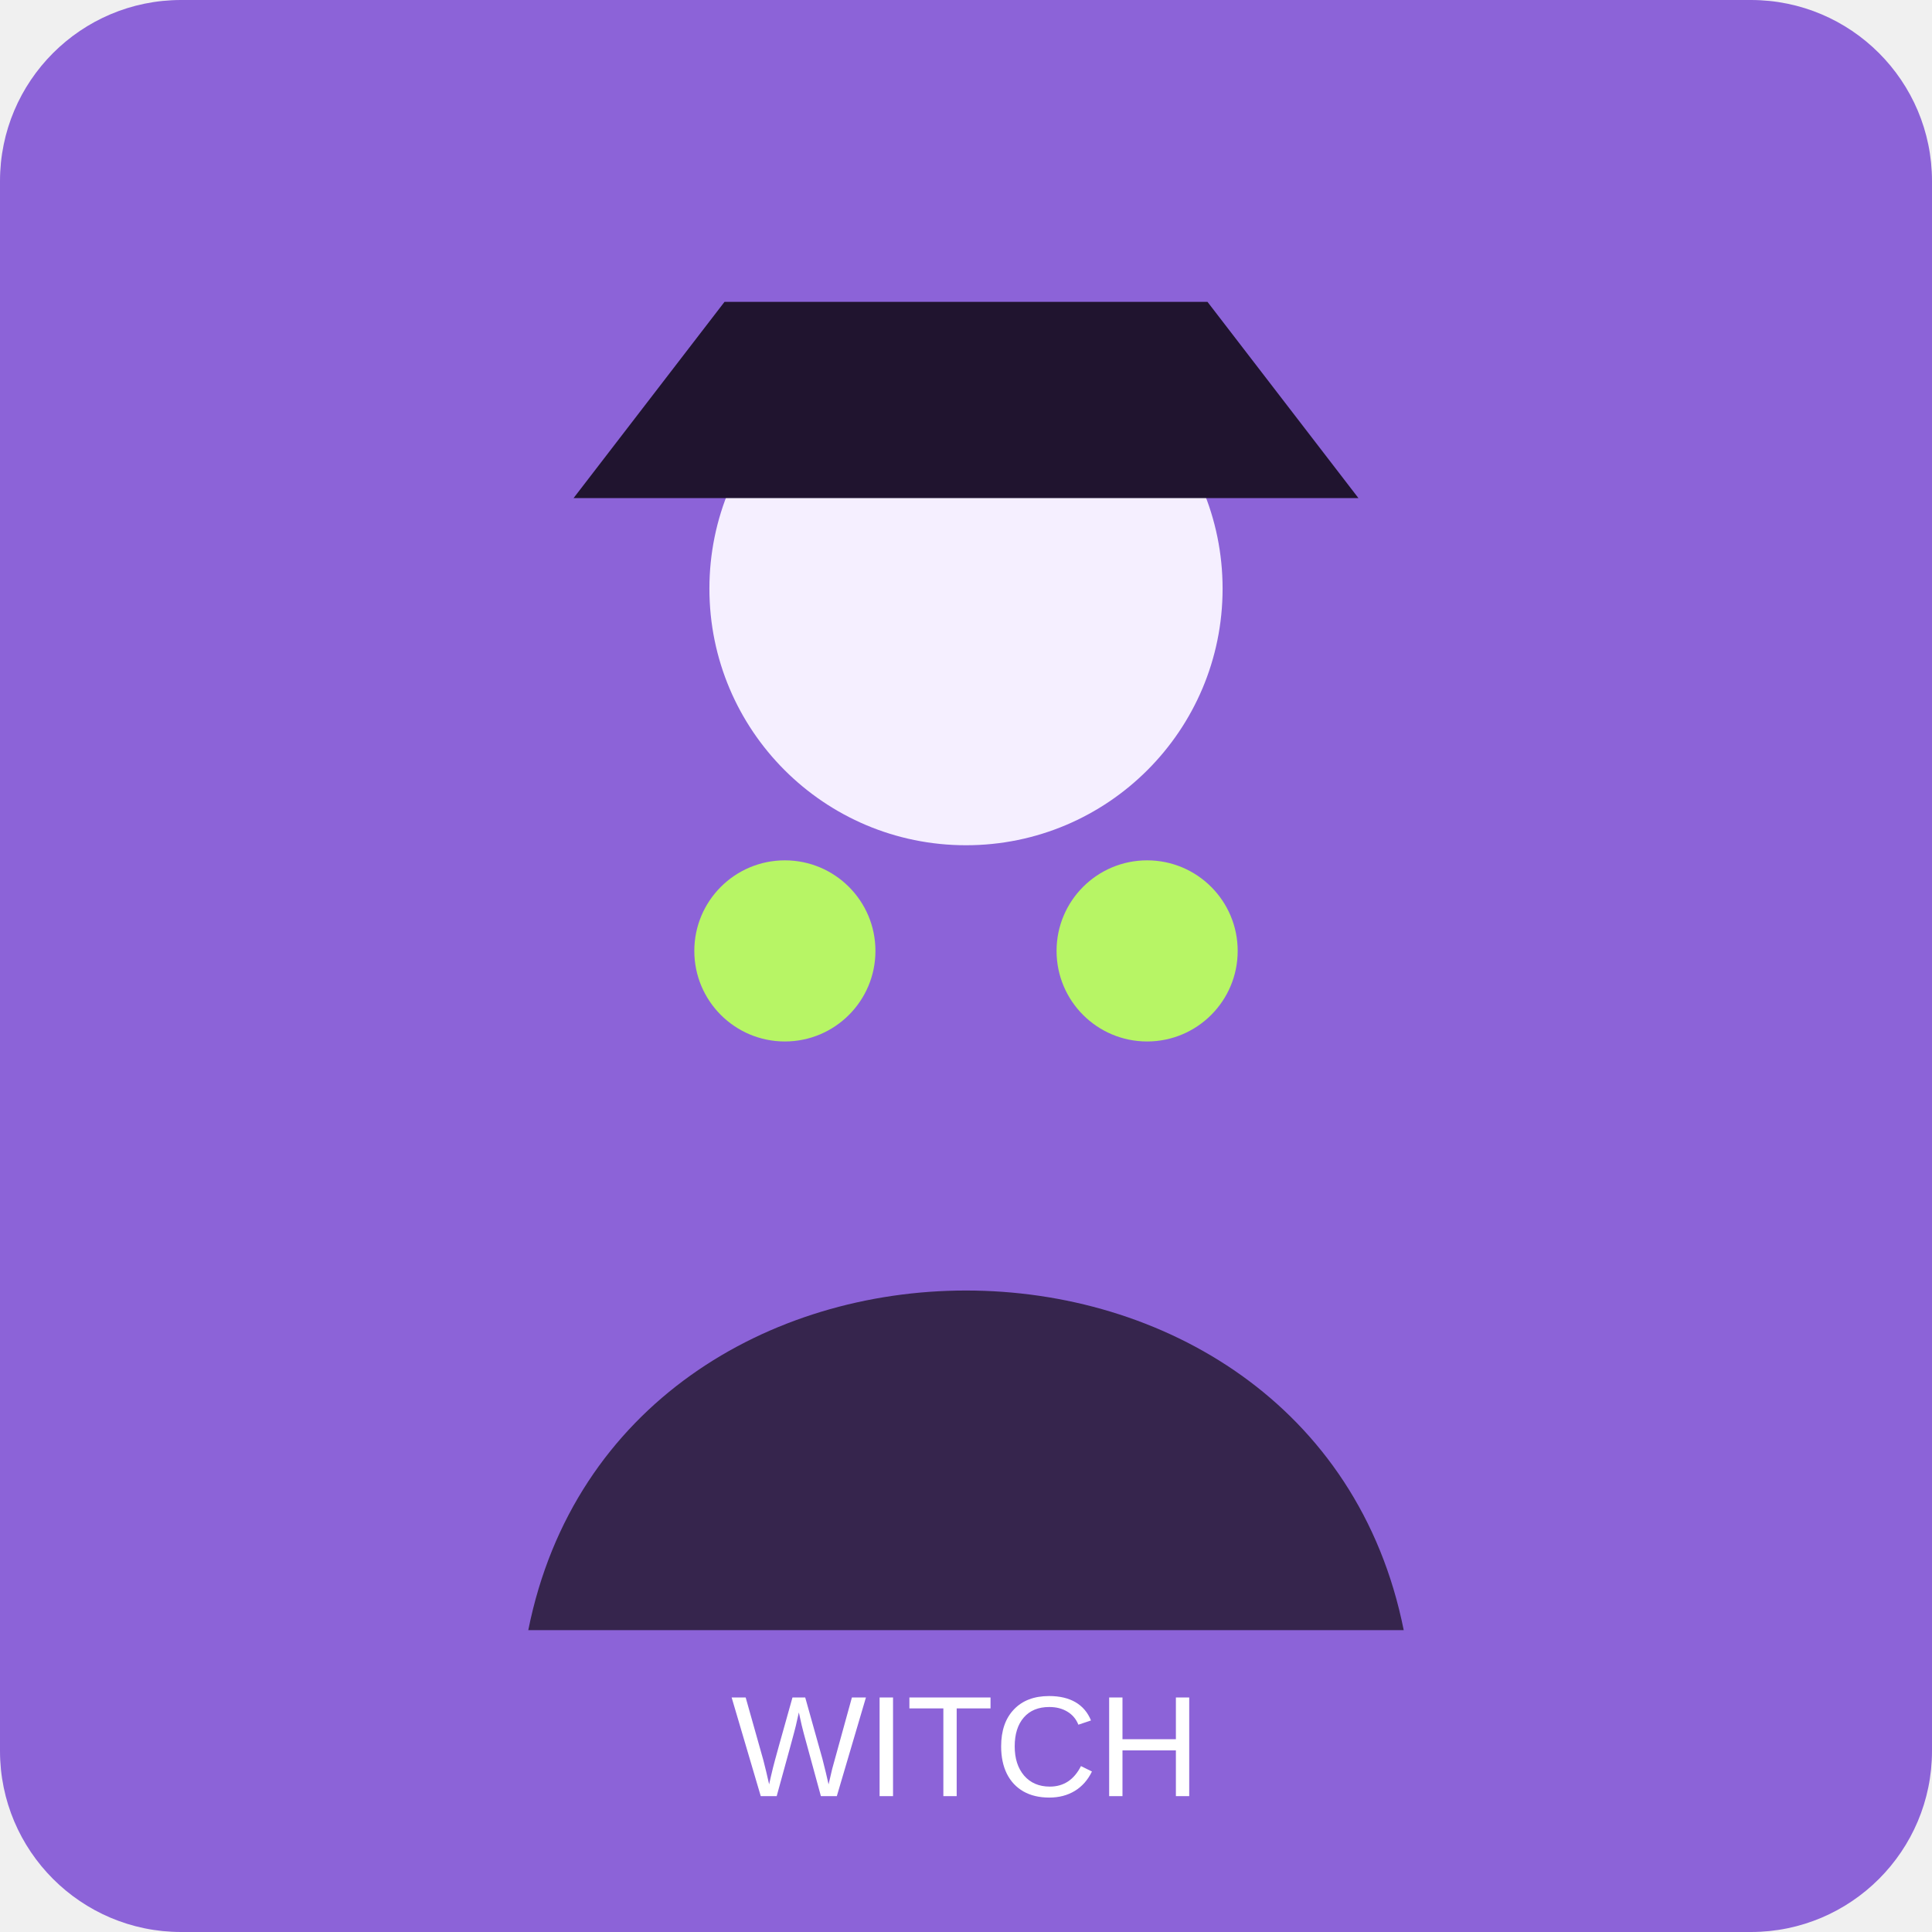
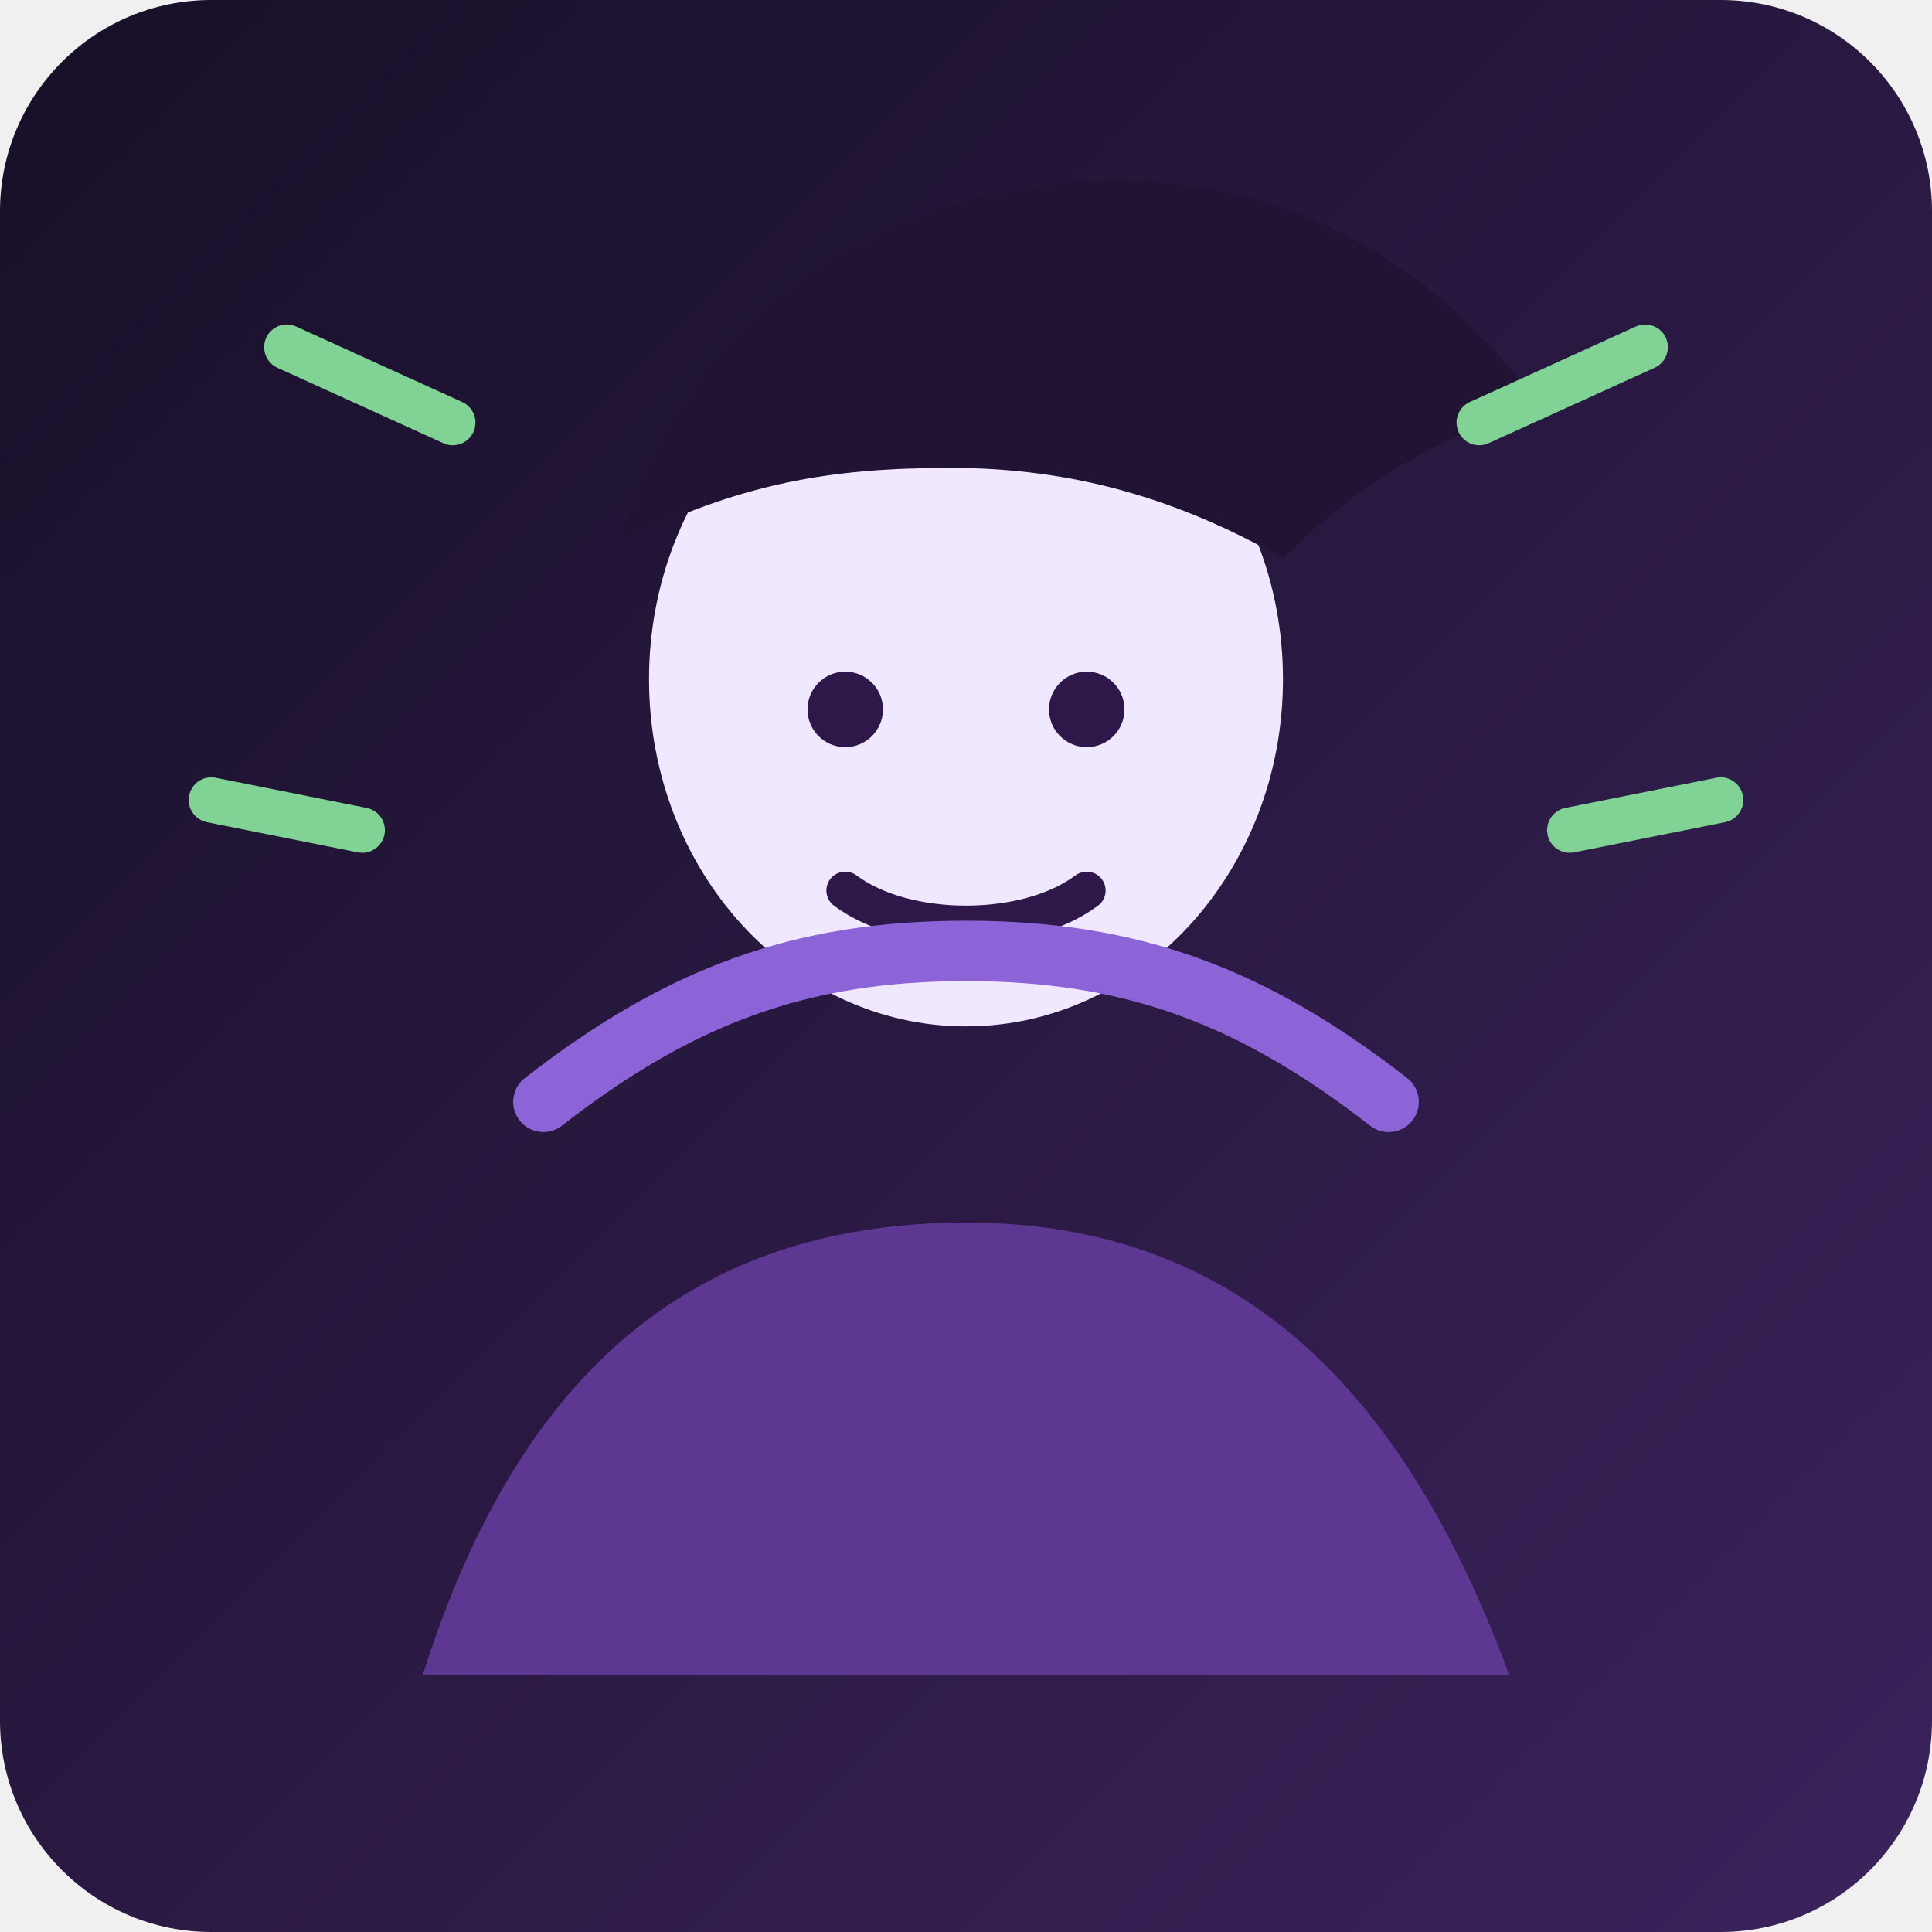
- <svg xmlns="http://www.w3.org/2000/svg" width="256" height="256" viewBox="0 0 256 256">
-   <rect width="256" height="256" rx="24" fill="#8c63d8" />
-   <circle cx="128" cy="78" r="34" fill="#f5efff" />
-   <path d="M70 216c12-60 104-60 116 0z" fill="#36254d" />
-   <path d="M96 40h64l20 26H76z" fill="#20142f" />
-   <circle cx="104" cy="126" r="12" fill="#b7f565" />
-   <circle cx="152" cy="126" r="12" fill="#b7f565" />
-   <text x="128" y="238" text-anchor="middle" font-family="Arial" font-size="19" fill="#ffffff">WITCH</text>
+ <svg xmlns="http://www.w3.org/2000/svg" viewBox="0 0 256 256">
+   <defs>
+     <linearGradient id="bg" x1="0" y1="0" x2="1" y2="1">
+       <stop offset="0%" stop-color="#170f27" />
+       <stop offset="100%" stop-color="#3b235c" />
+     </linearGradient>
+   </defs>
+   <rect width="256" height="256" rx="28" fill="url(#bg)" />
+   <path d="M56 222c12-38 34-60 72-60 36 0 58 22 72 60" fill="#5d3792" />
+   <ellipse cx="128" cy="90" rx="42" ry="46" fill="#efe8ff" />
+   <path d="M82 72c8-30 34-48 66-48 22 0 42 10 56 30-14 4-24 10-34 20-14-8-28-12-44-12-16 0-28 2-44 10z" fill="#211334" />
+   <circle cx="112" cy="94" r="5" fill="#2e1849" />
+   <circle cx="144" cy="94" r="5" fill="#2e1849" />
+   <path d="M112 118c8 6 24 6 32 0" stroke="#2e1849" stroke-width="5" fill="none" stroke-linecap="round" />
+   <path d="M72 146c18-14 34-20 56-20 22 0 38 6 56 20" stroke="#8d63d8" stroke-width="8" fill="none" stroke-linecap="round" />
+   <path d="M38 46l22 10M218 46l-22 10M28 106l20 4M228 106l-20 4" stroke="#80d394" stroke-width="6" stroke-linecap="round" />
</svg>
